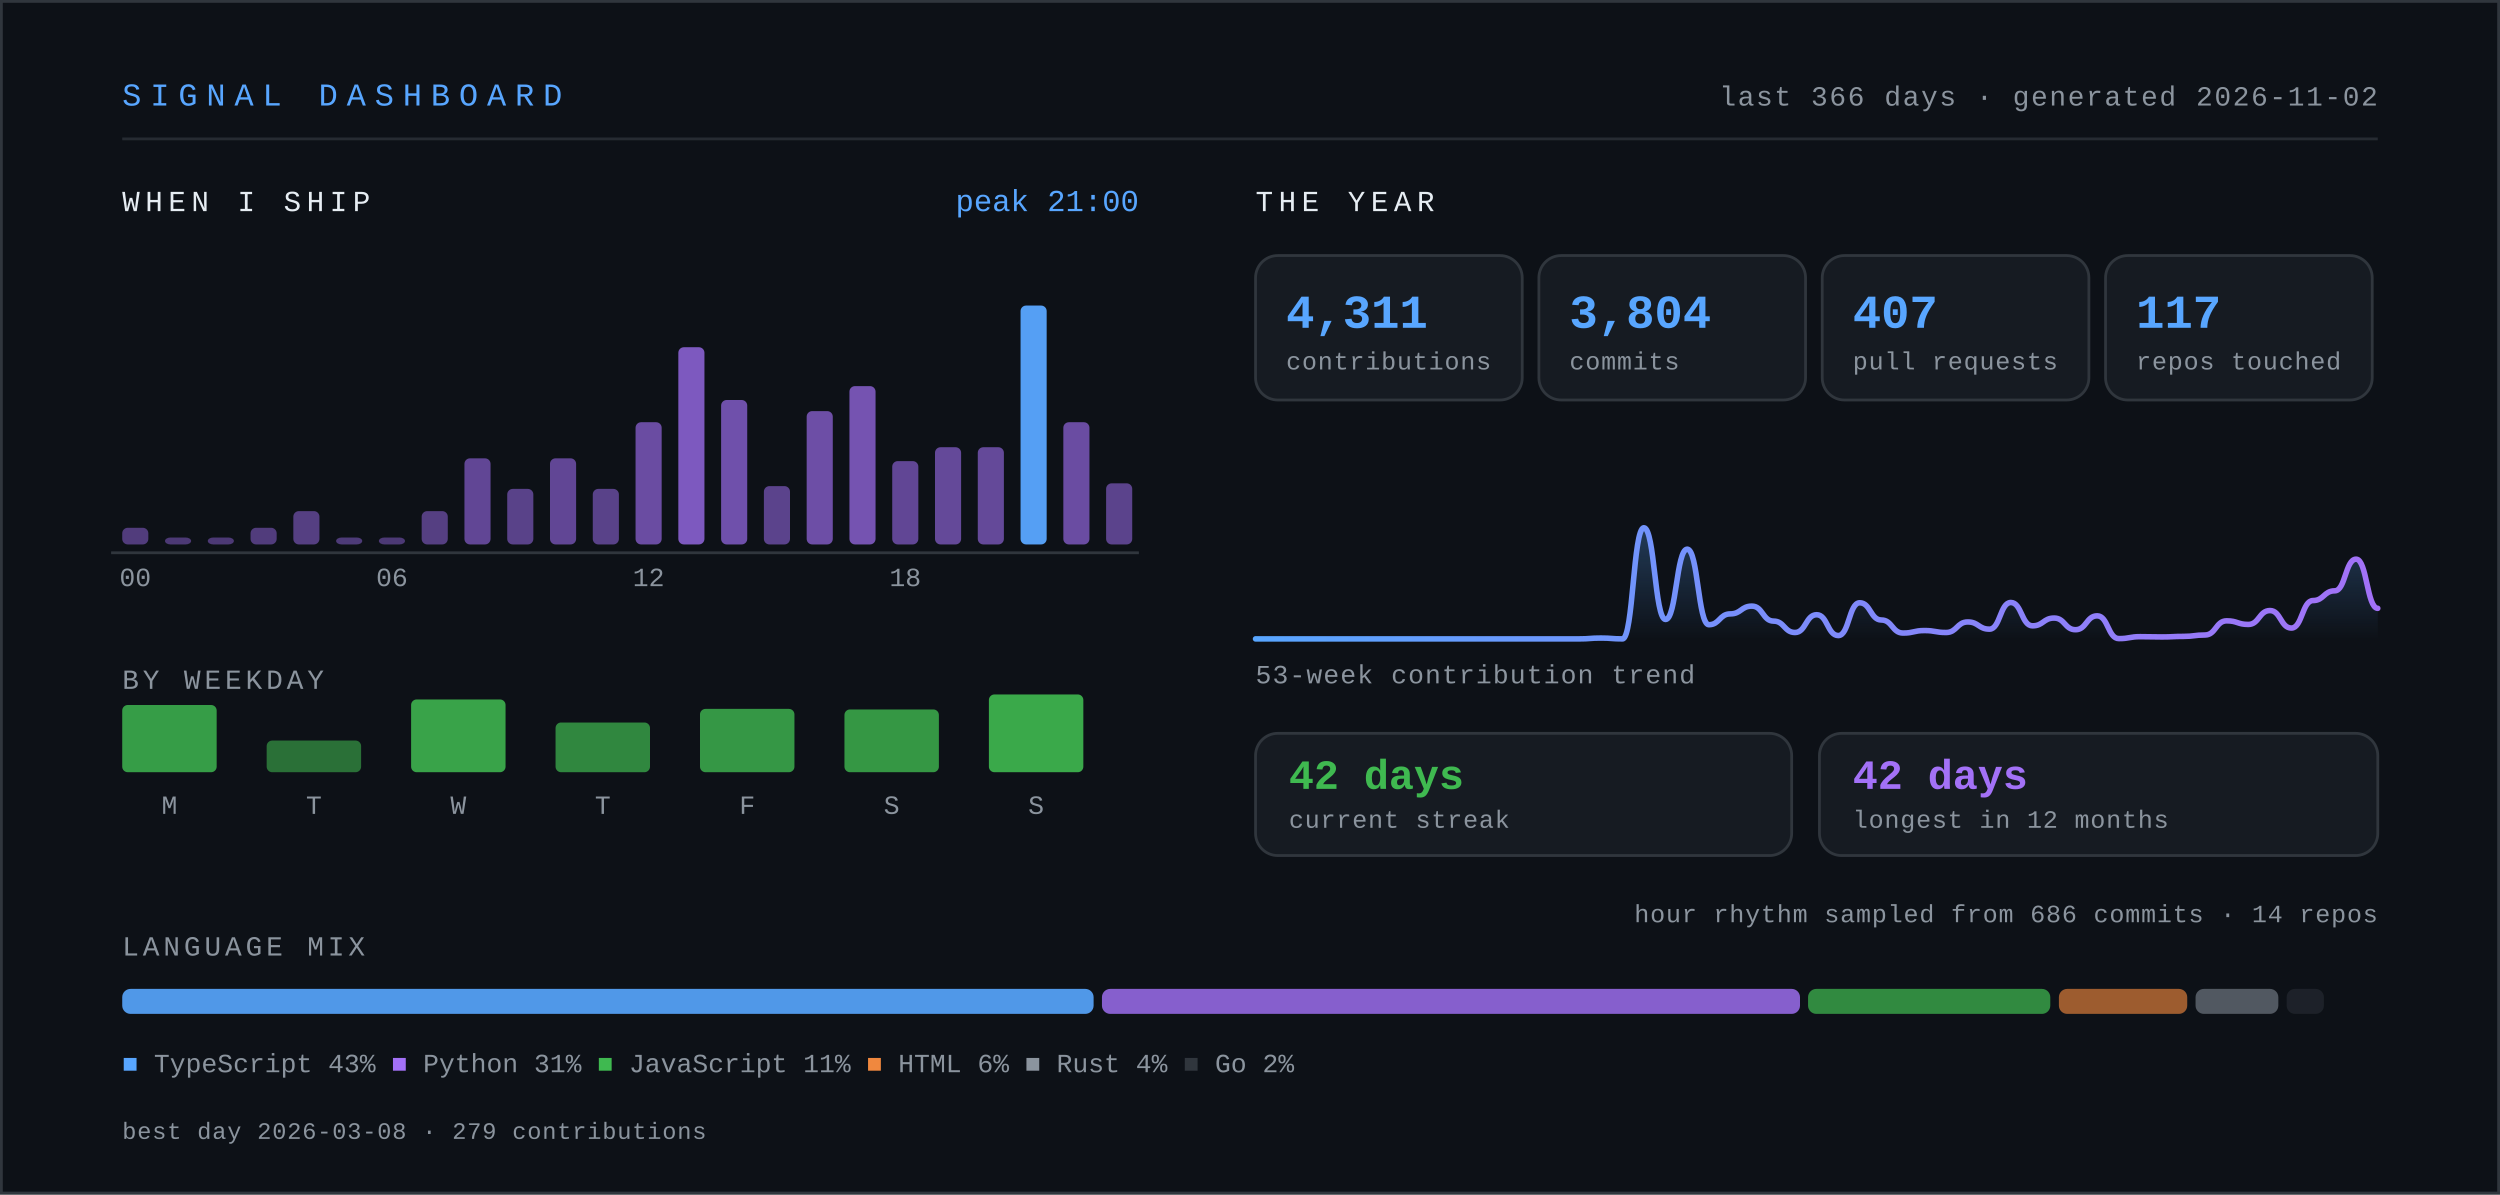
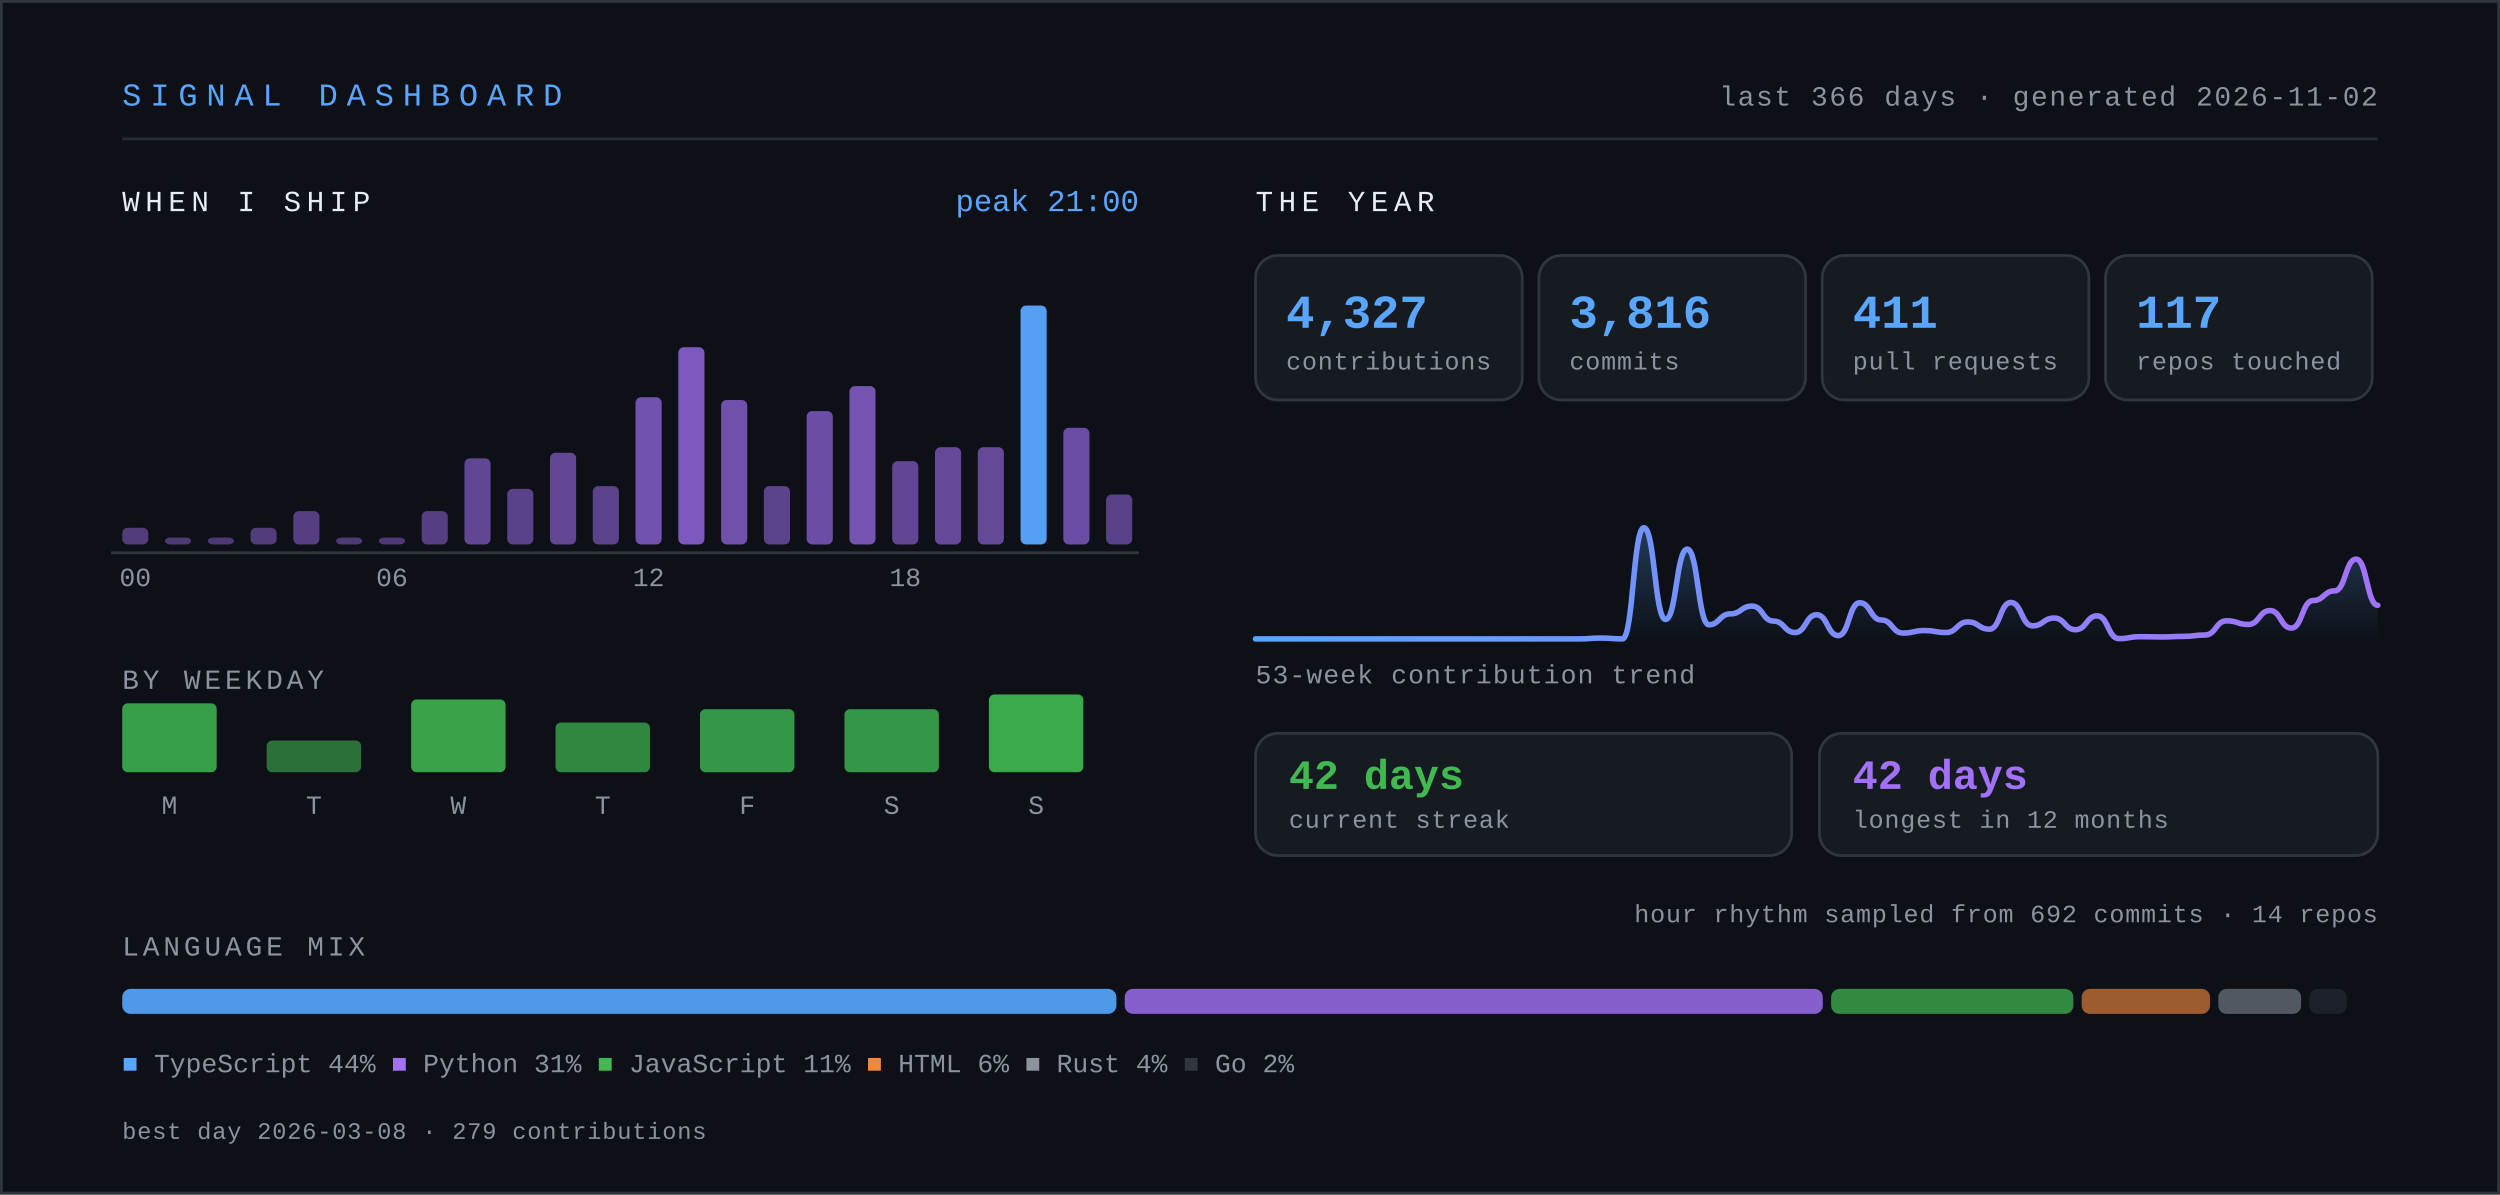
- <svg xmlns="http://www.w3.org/2000/svg" width="900" height="430" viewBox="0 0 900 430" role="img" aria-label="Signal dashboard for knarayanareddy: 4,311 contributions, 3,804 commits, 407 pull requests, 42-day current streak.">
+ <svg xmlns="http://www.w3.org/2000/svg" width="900" height="430" viewBox="0 0 900 430" role="img" aria-label="Signal dashboard for knarayanareddy: 4,327 contributions, 3,816 commits, 411 pull requests, 42-day current streak.">
  <defs>
    <linearGradient id="line" x1="0" y1="0" x2="1" y2="0">
      <stop offset="0%" stop-color="#58a6ff" />
      <stop offset="100%" stop-color="#a371f7" />
    </linearGradient>
    <linearGradient id="area" x1="0" y1="0" x2="0" y2="1">
      <stop offset="0%" stop-color="#58a6ff" stop-opacity="0.28" />
      <stop offset="100%" stop-color="#58a6ff" stop-opacity="0" />
    </linearGradient>
    <style>
      .mono { font-family: ui-monospace, SFMono-Regular, "SF Mono", Menlo, Consolas, "Liberation Mono", monospace; }
      .sans { font-family: -apple-system, BlinkMacSystemFont, "Segoe UI", Inter, Helvetica, Arial, sans-serif; }
      /* base state is the finished state, so static renderers show everything */
      .bar { transform-box: fill-box; transform-origin: center bottom; animation: rise .9s cubic-bezier(.22,1,.36,1) both; }
      .fade { animation: fade .9s ease-out both; }
      .draw { stroke-dasharray: 4000; stroke-dashoffset: 0; animation: draw 2.2s ease-out both; }
      @keyframes rise { from { transform: scaleY(0); } to { transform: scaleY(1); } }
      @keyframes fade { from { opacity: 0; } to { opacity: 1; } }
      @keyframes draw { from { stroke-dashoffset: 4000; } to { stroke-dashoffset: 0; } }
      .static { display: none; }
      .hcol { transform-box: fill-box; transform-origin: center bottom; transition: transform .18s cubic-bezier(.22,1,.36,1); }
      .hcol:hover, .hcol:focus-within { transform: scaleY(1.06) translateY(-2px); }
      .hit { cursor: pointer; outline: none; }
      .hit:focus { stroke: #58a6ff; stroke-width: 1.5; rx: 3; }
      @media (prefers-reduced-motion: reduce) {
        .bar, .fade, .draw { animation: none; }
        .draw { stroke-dashoffset: 0; }
        .hcol { transition: none; }
        .hcol:hover, .hcol:focus-within { transform: none; }
      }
    </style>
  </defs>
  <rect x="0" y="0" width="900" height="430" fill="#0d1117" />
  <rect x="0.5" y="0.5" width="899" height="429" fill="none" stroke="#30363d" stroke-width="1" />
  <text class="mono" x="44" y="38" font-size="11.5" letter-spacing="3.2" fill="#58a6ff">SIGNAL DASHBOARD</text>
  <text class="mono" x="856" y="38" font-size="10" letter-spacing="0.6" fill="#8b949e" text-anchor="end">last 366 days · generated 2026-11-02</text>
  <line x1="44" y1="50" x2="856" y2="50" stroke="#30363d" stroke-width="1" opacity="0.7" />
  <text class="mono" x="44" y="76" font-size="10.5" letter-spacing="2" fill="#e6edf3">WHEN I SHIP</text>
  <g class="hcol">
    <rect class="bar" style="animation-delay:0.00s" x="44.0" y="190.0" width="9.4" height="6.0" rx="2" fill="#a371f7" opacity="0.45" />
    <rect class="hit" x="41.0" y="104" width="15.4" height="110" fill="transparent" tabindex="0" role="img" aria-label="00:00, 6 commits" />
  </g>
  <g class="hcol">
    <rect class="bar" style="animation-delay:0.03s" x="59.4" y="193.5" width="9.4" height="2.5" rx="2" fill="#a371f7" opacity="0.42" />
    <rect class="hit" x="56.4" y="104" width="15.4" height="110" fill="transparent" tabindex="0" role="img" aria-label="01:00, 0 commits" />
  </g>
  <g class="hcol">
    <rect class="bar" style="animation-delay:0.06s" x="74.8" y="193.5" width="9.4" height="2.5" rx="2" fill="#a371f7" opacity="0.42" />
    <rect class="hit" x="71.8" y="104" width="15.4" height="110" fill="transparent" tabindex="0" role="img" aria-label="02:00, 0 commits" />
  </g>
  <g class="hcol">
    <rect class="bar" style="animation-delay:0.08s" x="90.2" y="190.0" width="9.4" height="6.0" rx="2" fill="#a371f7" opacity="0.45" />
    <rect class="hit" x="87.2" y="104" width="15.4" height="110" fill="transparent" tabindex="0" role="img" aria-label="03:00, 6 commits" />
  </g>
  <g class="hcol">
    <rect class="bar" style="animation-delay:0.11s" x="105.6" y="184.0" width="9.4" height="12.0" rx="2" fill="#a371f7" opacity="0.48" />
    <rect class="hit" x="102.6" y="104" width="15.4" height="110" fill="transparent" tabindex="0" role="img" aria-label="04:00, 12 commits" />
  </g>
  <g class="hcol">
    <rect class="bar" style="animation-delay:0.14s" x="121.0" y="193.5" width="9.4" height="2.5" rx="2" fill="#a371f7" opacity="0.43" />
    <rect class="hit" x="118.0" y="104" width="15.4" height="110" fill="transparent" tabindex="0" role="img" aria-label="05:00, 2 commits" />
  </g>
  <g class="hcol">
    <rect class="bar" style="animation-delay:0.17s" x="136.4" y="193.5" width="9.4" height="2.5" rx="2" fill="#a371f7" opacity="0.42" />
    <rect class="hit" x="133.4" y="104" width="15.4" height="110" fill="transparent" tabindex="0" role="img" aria-label="06:00, 1 commits" />
  </g>
  <g class="hcol">
    <rect class="bar" style="animation-delay:0.20s" x="151.8" y="184.0" width="9.4" height="12.0" rx="2" fill="#a371f7" opacity="0.48" />
    <rect class="hit" x="148.8" y="104" width="15.4" height="110" fill="transparent" tabindex="0" role="img" aria-label="07:00, 12 commits" />
  </g>
  <g class="hcol">
    <rect class="bar" style="animation-delay:0.22s" x="167.2" y="165.0" width="9.4" height="31.0" rx="2" fill="#a371f7" opacity="0.56" />
    <rect class="hit" x="164.2" y="104" width="15.4" height="110" fill="transparent" tabindex="0" role="img" aria-label="08:00, 31 commits" />
  </g>
  <g class="hcol">
    <rect class="bar" style="animation-delay:0.25s" x="182.6" y="176.0" width="9.4" height="20.0" rx="2" fill="#a371f7" opacity="0.51" />
    <rect class="hit" x="179.6" y="104" width="15.4" height="110" fill="transparent" tabindex="0" role="img" aria-label="09:00, 20 commits" />
  </g>
  <g class="hcol">
-     <rect class="bar" style="animation-delay:0.28s" x="198.0" y="165.0" width="9.4" height="31.0" rx="2" fill="#a371f7" opacity="0.56" />
-     <rect class="hit" x="195.0" y="104" width="15.4" height="110" fill="transparent" tabindex="0" role="img" aria-label="10:00, 31 commits" />
-   </g>
-   <g class="hcol">
-     <rect class="bar" style="animation-delay:0.31s" x="213.4" y="176.0" width="9.4" height="20.0" rx="2" fill="#a371f7" opacity="0.51" />
-     <rect class="hit" x="210.4" y="104" width="15.4" height="110" fill="transparent" tabindex="0" role="img" aria-label="11:00, 20 commits" />
-   </g>
-   <g class="hcol">
-     <rect class="bar" style="animation-delay:0.34s" x="228.8" y="152.0" width="9.4" height="44.0" rx="2" fill="#a371f7" opacity="0.62" />
-     <rect class="hit" x="225.8" y="104" width="15.4" height="110" fill="transparent" tabindex="0" role="img" aria-label="12:00, 44 commits" />
+     <rect class="bar" style="animation-delay:0.28s" x="198.0" y="163.0" width="9.4" height="33.0" rx="2" fill="#a371f7" opacity="0.57" />
+     <rect class="hit" x="195.0" y="104" width="15.4" height="110" fill="transparent" tabindex="0" role="img" aria-label="10:00, 33 commits" />
+   </g>
+   <g class="hcol">
+     <rect class="bar" style="animation-delay:0.31s" x="213.4" y="175.0" width="9.4" height="21.0" rx="2" fill="#a371f7" opacity="0.52" />
+     <rect class="hit" x="210.4" y="104" width="15.4" height="110" fill="transparent" tabindex="0" role="img" aria-label="11:00, 21 commits" />
+   </g>
+   <g class="hcol">
+     <rect class="bar" style="animation-delay:0.34s" x="228.8" y="143.0" width="9.4" height="53.0" rx="2" fill="#a371f7" opacity="0.67" />
+     <rect class="hit" x="225.8" y="104" width="15.4" height="110" fill="transparent" tabindex="0" role="img" aria-label="12:00, 53 commits" />
  </g>
  <g class="hcol">
    <rect class="bar" style="animation-delay:0.36s" x="244.2" y="125.0" width="9.4" height="71.0" rx="2" fill="#a371f7" opacity="0.75" />
    <rect class="hit" x="241.2" y="104" width="15.4" height="110" fill="transparent" tabindex="0" role="img" aria-label="13:00, 71 commits" />
  </g>
  <g class="hcol">
    <rect class="bar" style="animation-delay:0.39s" x="259.6" y="144.0" width="9.4" height="52.0" rx="2" fill="#a371f7" opacity="0.66" />
    <rect class="hit" x="256.6" y="104" width="15.4" height="110" fill="transparent" tabindex="0" role="img" aria-label="14:00, 52 commits" />
  </g>
  <g class="hcol">
    <rect class="bar" style="animation-delay:0.42s" x="275.0" y="175.0" width="9.4" height="21.0" rx="2" fill="#a371f7" opacity="0.52" />
    <rect class="hit" x="272.0" y="104" width="15.4" height="110" fill="transparent" tabindex="0" role="img" aria-label="15:00, 21 commits" />
  </g>
  <g class="hcol">
    <rect class="bar" style="animation-delay:0.45s" x="290.4" y="148.0" width="9.4" height="48.0" rx="2" fill="#a371f7" opacity="0.64" />
    <rect class="hit" x="287.4" y="104" width="15.4" height="110" fill="transparent" tabindex="0" role="img" aria-label="16:00, 48 commits" />
  </g>
  <g class="hcol">
    <rect class="bar" style="animation-delay:0.48s" x="305.8" y="139.0" width="9.4" height="57.0" rx="2" fill="#a371f7" opacity="0.69" />
    <rect class="hit" x="302.8" y="104" width="15.4" height="110" fill="transparent" tabindex="0" role="img" aria-label="17:00, 57 commits" />
  </g>
  <g class="hcol">
    <rect class="bar" style="animation-delay:0.50s" x="321.2" y="166.0" width="9.4" height="30.0" rx="2" fill="#a371f7" opacity="0.56" />
    <rect class="hit" x="318.2" y="104" width="15.4" height="110" fill="transparent" tabindex="0" role="img" aria-label="18:00, 30 commits" />
  </g>
  <g class="hcol">
    <rect class="bar" style="animation-delay:0.53s" x="336.6" y="161.0" width="9.4" height="35.0" rx="2" fill="#a371f7" opacity="0.58" />
    <rect class="hit" x="333.6" y="104" width="15.4" height="110" fill="transparent" tabindex="0" role="img" aria-label="19:00, 35 commits" />
  </g>
  <g class="hcol">
    <rect class="bar" style="animation-delay:0.56s" x="352.0" y="161.0" width="9.4" height="35.0" rx="2" fill="#a371f7" opacity="0.58" />
    <rect class="hit" x="349.0" y="104" width="15.4" height="110" fill="transparent" tabindex="0" role="img" aria-label="20:00, 35 commits" />
  </g>
  <g class="hcol">
    <rect class="bar" style="animation-delay:0.59s" x="367.4" y="110.0" width="9.4" height="86.0" rx="2" fill="#58a6ff" opacity="0.95" />
    <rect class="hit" x="364.4" y="104" width="15.4" height="110" fill="transparent" tabindex="0" role="img" aria-label="21:00, 86 commits" />
  </g>
  <g class="hcol">
-     <rect class="bar" style="animation-delay:0.62s" x="382.8" y="152.0" width="9.4" height="44.0" rx="2" fill="#a371f7" opacity="0.62" />
-     <rect class="hit" x="379.8" y="104" width="15.4" height="110" fill="transparent" tabindex="0" role="img" aria-label="22:00, 44 commits" />
-   </g>
-   <g class="hcol">
-     <rect class="bar" style="animation-delay:0.64s" x="398.2" y="174.0" width="9.4" height="22.0" rx="2" fill="#a371f7" opacity="0.52" />
-     <rect class="hit" x="395.2" y="104" width="15.4" height="110" fill="transparent" tabindex="0" role="img" aria-label="23:00, 22 commits" />
+     <rect class="bar" style="animation-delay:0.62s" x="382.8" y="154.0" width="9.4" height="42.0" rx="2" fill="#a371f7" opacity="0.62" />
+     <rect class="hit" x="379.8" y="104" width="15.4" height="110" fill="transparent" tabindex="0" role="img" aria-label="22:00, 42 commits" />
+   </g>
+   <g class="hcol">
+     <rect class="bar" style="animation-delay:0.64s" x="398.2" y="178.0" width="9.4" height="18.0" rx="2" fill="#a371f7" opacity="0.50" />
+     <rect class="hit" x="395.2" y="104" width="15.4" height="110" fill="transparent" tabindex="0" role="img" aria-label="23:00, 18 commits" />
  </g>
  <text class="mono" x="48.7" y="211" font-size="9.5" fill="#8b949e" text-anchor="middle">00</text>
  <text class="mono" x="141.1" y="211" font-size="9.5" fill="#8b949e" text-anchor="middle">06</text>
  <text class="mono" x="233.5" y="211" font-size="9.5" fill="#8b949e" text-anchor="middle">12</text>
  <text class="mono" x="325.9" y="211" font-size="9.5" fill="#8b949e" text-anchor="middle">18</text>
  <line x1="40" y1="199" x2="410" y2="199" stroke="#30363d" stroke-width="1" />
  <text class="mono" x="410" y="76" font-size="11" fill="#58a6ff" text-anchor="end">peak 21:00</text>
  <text class="mono" x="44" y="248" font-size="10" letter-spacing="1.4" fill="#8b949e">BY WEEKDAY</text>
  <g class="hcol">
-     <rect class="bar" style="animation-delay:0.50s" x="44" y="253.8" width="34" height="24.2" rx="2" fill="#3fb950" opacity="0.83" />
-     <rect class="hit" x="35" y="238" width="52" height="62" fill="transparent" tabindex="0" role="img" aria-label="Monday, 681 contributions" />
+     <rect class="bar" style="animation-delay:0.50s" x="44" y="253.2" width="34" height="24.8" rx="2" fill="#3fb950" opacity="0.84" />
+     <rect class="hit" x="35" y="238" width="52" height="62" fill="transparent" tabindex="0" role="img" aria-label="Monday, 697 contributions" />
  </g>
  <text class="mono" x="61" y="293" font-size="9.5" fill="#8b949e" text-anchor="middle">M</text>
  <g class="hcol">
    <rect class="bar" style="animation-delay:0.55s" x="96" y="266.6" width="34" height="11.4" rx="2" fill="#3fb950" opacity="0.57" />
    <rect class="hit" x="87" y="238" width="52" height="62" fill="transparent" tabindex="0" role="img" aria-label="Tuesday, 321 contributions" />
  </g>
  <text class="mono" x="113" y="293" font-size="9.5" fill="#8b949e" text-anchor="middle">T</text>
  <g class="hcol">
    <rect class="bar" style="animation-delay:0.60s" x="148" y="251.8" width="34" height="26.2" rx="2" fill="#3fb950" opacity="0.87" />
    <rect class="hit" x="139" y="238" width="52" height="62" fill="transparent" tabindex="0" role="img" aria-label="Wednesday, 738 contributions" />
  </g>
  <text class="mono" x="165" y="293" font-size="9.5" fill="#8b949e" text-anchor="middle">W</text>
  <g class="hcol">
    <rect class="bar" style="animation-delay:0.65s" x="200" y="260.1" width="34" height="17.9" rx="2" fill="#3fb950" opacity="0.70" />
    <rect class="hit" x="191" y="238" width="52" height="62" fill="transparent" tabindex="0" role="img" aria-label="Thursday, 505 contributions" />
  </g>
  <text class="mono" x="217" y="293" font-size="9.5" fill="#8b949e" text-anchor="middle">T</text>
  <g class="hcol">
-     <rect class="bar" style="animation-delay:0.70s" x="252" y="255.2" width="34" height="22.8" rx="2" fill="#3fb950" opacity="0.80" />
-     <rect class="hit" x="243" y="238" width="52" height="62" fill="transparent" tabindex="0" role="img" aria-label="Friday, 641 contributions" />
+     <rect class="bar" style="animation-delay:0.70s" x="252" y="255.3" width="34" height="22.7" rx="2" fill="#3fb950" opacity="0.80" />
+     <rect class="hit" x="243" y="238" width="52" height="62" fill="transparent" tabindex="0" role="img" aria-label="Friday, 640 contributions" />
  </g>
  <text class="mono" x="269" y="293" font-size="9.5" fill="#8b949e" text-anchor="middle">F</text>
  <g class="hcol">
-     <rect class="bar" style="animation-delay:0.75s" x="304" y="255.4" width="34" height="22.6" rx="2" fill="#3fb950" opacity="0.79" />
-     <rect class="hit" x="295" y="238" width="52" height="62" fill="transparent" tabindex="0" role="img" aria-label="Saturday, 637 contributions" />
+     <rect class="bar" style="animation-delay:0.75s" x="304" y="255.3" width="34" height="22.7" rx="2" fill="#3fb950" opacity="0.80" />
+     <rect class="hit" x="295" y="238" width="52" height="62" fill="transparent" tabindex="0" role="img" aria-label="Saturday, 638 contributions" />
  </g>
  <text class="mono" x="321" y="293" font-size="9.5" fill="#8b949e" text-anchor="middle">S</text>
  <g class="hcol">
    <rect class="bar" style="animation-delay:0.80s" x="356" y="250.0" width="34" height="28.0" rx="2" fill="#3fb950" opacity="0.90" />
    <rect class="hit" x="347" y="238" width="52" height="62" fill="transparent" tabindex="0" role="img" aria-label="Sunday, 788 contributions" />
  </g>
  <text class="mono" x="373" y="293" font-size="9.5" fill="#8b949e" text-anchor="middle">S</text>
  <text class="mono" x="452" y="76" font-size="10.5" letter-spacing="2" fill="#e6edf3">THE YEAR</text>
  <g class="bar" style="animation-delay:0.80s">
    <rect x="452" y="92" width="96" height="52" rx="8" fill="#161b22" stroke="#30363d" stroke-width="1" />
-     <text class="mono" x="463" y="118" font-size="17" font-weight="700" fill="#58a6ff">4,311</text>
+     <text class="mono" x="463" y="118" font-size="17" font-weight="700" fill="#58a6ff">4,327</text>
    <text class="mono" x="463" y="133" font-size="9" letter-spacing="0.3" fill="#8b949e">contributions</text>
  </g>
  <g class="bar" style="animation-delay:0.89s">
    <rect x="554" y="92" width="96" height="52" rx="8" fill="#161b22" stroke="#30363d" stroke-width="1" />
-     <text class="mono" x="565" y="118" font-size="17" font-weight="700" fill="#58a6ff">3,804</text>
+     <text class="mono" x="565" y="118" font-size="17" font-weight="700" fill="#58a6ff">3,816</text>
    <text class="mono" x="565" y="133" font-size="9" letter-spacing="0.3" fill="#8b949e">commits</text>
  </g>
  <g class="bar" style="animation-delay:0.98s">
    <rect x="656" y="92" width="96" height="52" rx="8" fill="#161b22" stroke="#30363d" stroke-width="1" />
-     <text class="mono" x="667" y="118" font-size="17" font-weight="700" fill="#58a6ff">407</text>
+     <text class="mono" x="667" y="118" font-size="17" font-weight="700" fill="#58a6ff">411</text>
    <text class="mono" x="667" y="133" font-size="9" letter-spacing="0.3" fill="#8b949e">pull requests</text>
  </g>
  <g class="bar" style="animation-delay:1.07s">
    <rect x="758" y="92" width="96" height="52" rx="8" fill="#161b22" stroke="#30363d" stroke-width="1" />
    <text class="mono" x="769" y="118" font-size="17" font-weight="700" fill="#58a6ff">117</text>
    <text class="mono" x="769" y="133" font-size="9" letter-spacing="0.3" fill="#8b949e">repos touched</text>
  </g>
  <g class="fade" style="animation-delay:1s">
-     <path d="M452.0,230.0 C455.9,230.0 455.9,230.0 459.8,230.0 C463.65,230.0 463.65,230.0 467.5,230.0 C471.4,230.0 471.4,230.0 475.3,230.0 C479.2,230.0 479.2,230.0 483.1,230.0 C486.95,230.0 486.95,230.0 490.8,230.0 C494.7,230.0 494.7,230.0 498.6,230.0 C502.5,230.0 502.5,230.0 506.4,230.0 C510.3,230.0 510.3,230.0 514.2,230.0 C518.05,230.0 518.05,230.0 521.9,230.0 C525.8,230.0 525.8,230.0 529.7,230.0 C533.6,230.0 533.6,230.0 537.5,230.0 C541.35,230.0 541.35,230.0 545.2,230.0 C549.1,230.0 549.1,230.0 553.0,230.0 C556.9,230.0 556.9,230.0 560.8,230.0 C564.65,230.0 564.65,230.0 568.5,230.0 C572.4,230.0 572.4,229.7 576.3,229.7 C580.2,229.7 580.2,230.0 584.1,230.0 C587.95,230.0 587.95,190.0 591.8,190.0 C595.7,190.0 595.7,223.0 599.6,223.0 C603.5,223.0 603.5,197.7 607.4,197.7 C611.3,197.7 611.3,224.9 615.2,224.9 C619.05,224.9 619.05,221.0 622.9,221.0 C626.8,221.0 626.8,218.2 630.7,218.2 C634.6,218.2 634.6,223.6 638.5,223.6 C642.35,223.6 642.35,227.7 646.2,227.7 C650.1,227.7 650.1,221.3 654.0,221.3 C657.9,221.3 657.9,228.8 661.8,228.8 C665.65,228.8 665.65,217.0 669.5,217.0 C673.4,217.0 673.4,223.2 677.3,223.2 C681.2,223.2 681.2,227.9 685.1,227.9 C688.95,227.9 688.95,227.0 692.8,227.0 C696.7,227.0 696.7,227.7 700.6,227.7 C704.5,227.7 704.5,223.9 708.4,223.9 C712.3,223.9 712.3,226.5 716.2,226.5 C720.05,226.5 720.05,216.9 723.9,216.9 C727.8,216.9 727.8,225.3 731.7,225.3 C735.6,225.3 735.6,222.5 739.5,222.5 C743.35,222.5 743.35,226.7 747.2,226.7 C751.1,226.7 751.1,221.7 755.0,221.7 C758.9,221.7 758.9,229.9 762.8,229.9 C766.65,229.9 766.65,229.2 770.5,229.2 C774.4,229.2 774.4,229.3 778.3,229.3 C782.2,229.3 782.2,229.1 786.1,229.1 C789.95,229.1 789.95,228.6 793.8,228.6 C797.7,228.6 797.7,223.5 801.6,223.5 C805.5,223.5 805.5,224.8 809.4,224.8 C813.3,224.8 813.3,219.8 817.2,219.8 C821.05,219.8 821.05,226.1 824.9,226.1 C828.8,226.1 828.8,216.2 832.7,216.2 C836.6,216.2 836.6,212.7 840.5,212.7 C844.35,212.7 844.35,201.3 848.2,201.3 C852.1,201.3 852.1,219.0 856.0,219.0 L856,230 L452,230 Z" fill="url(#area)" />
-     <path class="draw" d="M452.0,230.0 C455.9,230.0 455.9,230.0 459.8,230.0 C463.65,230.0 463.65,230.0 467.5,230.0 C471.4,230.0 471.4,230.0 475.3,230.0 C479.2,230.0 479.2,230.0 483.1,230.0 C486.95,230.0 486.95,230.0 490.8,230.0 C494.7,230.0 494.7,230.0 498.6,230.0 C502.5,230.0 502.5,230.0 506.4,230.0 C510.3,230.0 510.3,230.0 514.2,230.0 C518.05,230.0 518.05,230.0 521.9,230.0 C525.8,230.0 525.8,230.0 529.7,230.0 C533.6,230.0 533.6,230.0 537.5,230.0 C541.35,230.0 541.35,230.0 545.2,230.0 C549.1,230.0 549.1,230.0 553.0,230.0 C556.9,230.0 556.9,230.0 560.8,230.0 C564.65,230.0 564.65,230.0 568.5,230.0 C572.4,230.0 572.4,229.7 576.3,229.7 C580.2,229.7 580.2,230.0 584.1,230.0 C587.95,230.0 587.95,190.0 591.8,190.0 C595.7,190.0 595.7,223.0 599.6,223.0 C603.5,223.0 603.5,197.7 607.4,197.7 C611.3,197.7 611.3,224.9 615.2,224.9 C619.05,224.9 619.05,221.0 622.9,221.0 C626.8,221.0 626.8,218.2 630.7,218.2 C634.6,218.2 634.6,223.6 638.5,223.6 C642.35,223.6 642.35,227.7 646.2,227.7 C650.1,227.7 650.1,221.3 654.0,221.3 C657.9,221.3 657.9,228.8 661.8,228.8 C665.65,228.8 665.65,217.0 669.5,217.0 C673.4,217.0 673.4,223.2 677.3,223.2 C681.2,223.2 681.2,227.9 685.1,227.9 C688.95,227.9 688.95,227.0 692.8,227.0 C696.7,227.0 696.7,227.7 700.6,227.7 C704.5,227.7 704.5,223.9 708.4,223.9 C712.3,223.9 712.3,226.5 716.2,226.5 C720.05,226.5 720.05,216.9 723.9,216.9 C727.8,216.9 727.8,225.3 731.7,225.3 C735.6,225.3 735.6,222.5 739.5,222.5 C743.35,222.5 743.35,226.7 747.2,226.7 C751.1,226.7 751.1,221.7 755.0,221.7 C758.9,221.7 758.9,229.9 762.8,229.9 C766.65,229.9 766.65,229.2 770.5,229.2 C774.4,229.2 774.4,229.3 778.3,229.3 C782.2,229.3 782.2,229.1 786.1,229.1 C789.95,229.1 789.95,228.6 793.8,228.6 C797.7,228.6 797.7,223.5 801.6,223.5 C805.5,223.5 805.5,224.8 809.4,224.8 C813.3,224.8 813.3,219.8 817.2,219.8 C821.05,219.8 821.05,226.1 824.9,226.1 C828.8,226.1 828.8,216.2 832.7,216.2 C836.6,216.2 836.6,212.7 840.5,212.7 C844.35,212.7 844.35,201.3 848.2,201.3 C852.1,201.3 852.1,219.0 856.0,219.0" fill="none" stroke="url(#line)" stroke-width="2" stroke-linecap="round" />
+     <path d="M452.0,230.0 C455.9,230.0 455.9,230.0 459.8,230.0 C463.65,230.0 463.65,230.0 467.5,230.0 C471.4,230.0 471.4,230.0 475.3,230.0 C479.2,230.0 479.2,230.0 483.1,230.0 C486.95,230.0 486.95,230.0 490.8,230.0 C494.7,230.0 494.7,230.0 498.6,230.0 C502.5,230.0 502.5,230.0 506.4,230.0 C510.3,230.0 510.3,230.0 514.2,230.0 C518.05,230.0 518.05,230.0 521.9,230.0 C525.8,230.0 525.8,230.0 529.7,230.0 C533.6,230.0 533.6,230.0 537.5,230.0 C541.35,230.0 541.35,230.0 545.2,230.0 C549.1,230.0 549.1,230.0 553.0,230.0 C556.9,230.0 556.9,230.0 560.8,230.0 C564.65,230.0 564.65,230.0 568.5,230.0 C572.4,230.0 572.4,229.7 576.3,229.7 C580.2,229.7 580.2,230.0 584.1,230.0 C587.95,230.0 587.95,190.0 591.8,190.0 C595.7,190.0 595.7,223.0 599.6,223.0 C603.5,223.0 603.5,197.7 607.4,197.7 C611.3,197.7 611.3,224.9 615.2,224.9 C619.05,224.9 619.05,221.0 622.9,221.0 C626.8,221.0 626.8,218.2 630.7,218.2 C634.6,218.2 634.6,223.6 638.5,223.6 C642.35,223.6 642.35,227.7 646.2,227.7 C650.1,227.7 650.1,221.3 654.0,221.3 C657.9,221.3 657.9,228.8 661.8,228.8 C665.65,228.8 665.65,217.0 669.5,217.0 C673.4,217.0 673.4,223.2 677.3,223.2 C681.2,223.2 681.2,227.9 685.1,227.9 C688.95,227.9 688.95,227.0 692.8,227.0 C696.7,227.0 696.7,227.7 700.6,227.7 C704.5,227.7 704.5,223.9 708.4,223.9 C712.3,223.9 712.3,226.5 716.2,226.5 C720.05,226.5 720.05,216.9 723.9,216.9 C727.8,216.9 727.8,225.3 731.7,225.3 C735.6,225.3 735.6,222.5 739.5,222.5 C743.35,222.5 743.35,226.7 747.2,226.7 C751.1,226.7 751.1,221.7 755.0,221.7 C758.9,221.7 758.9,229.9 762.8,229.9 C766.65,229.9 766.65,229.2 770.5,229.2 C774.4,229.2 774.4,229.3 778.3,229.3 C782.2,229.3 782.2,229.1 786.1,229.1 C789.95,229.1 789.95,228.6 793.8,228.6 C797.7,228.6 797.7,223.5 801.6,223.5 C805.5,223.5 805.5,224.8 809.4,224.8 C813.3,224.8 813.3,219.8 817.2,219.8 C821.05,219.8 821.05,226.1 824.9,226.1 C828.8,226.1 828.8,216.2 832.7,216.2 C836.6,216.2 836.6,212.7 840.5,212.7 C844.35,212.7 844.35,201.3 848.2,201.3 C852.1,201.3 852.1,217.9 856.0,217.9 L856,230 L452,230 Z" fill="url(#area)" />
+     <path class="draw" d="M452.0,230.0 C455.9,230.0 455.9,230.0 459.8,230.0 C463.65,230.0 463.65,230.0 467.5,230.0 C471.4,230.0 471.4,230.0 475.3,230.0 C479.2,230.0 479.2,230.0 483.1,230.0 C486.95,230.0 486.95,230.0 490.8,230.0 C494.7,230.0 494.7,230.0 498.6,230.0 C502.5,230.0 502.5,230.0 506.4,230.0 C510.3,230.0 510.3,230.0 514.2,230.0 C518.05,230.0 518.05,230.0 521.9,230.0 C525.8,230.0 525.8,230.0 529.7,230.0 C533.6,230.0 533.6,230.0 537.5,230.0 C541.35,230.0 541.35,230.0 545.2,230.0 C549.1,230.0 549.1,230.0 553.0,230.0 C556.9,230.0 556.9,230.0 560.8,230.0 C564.65,230.0 564.65,230.0 568.5,230.0 C572.4,230.0 572.4,229.7 576.3,229.7 C580.2,229.7 580.2,230.0 584.1,230.0 C587.95,230.0 587.95,190.0 591.8,190.0 C595.7,190.0 595.7,223.0 599.6,223.0 C603.5,223.0 603.5,197.7 607.4,197.7 C611.3,197.7 611.3,224.9 615.2,224.9 C619.05,224.9 619.05,221.0 622.9,221.0 C626.8,221.0 626.8,218.2 630.7,218.2 C634.6,218.2 634.6,223.6 638.5,223.6 C642.35,223.6 642.35,227.7 646.2,227.7 C650.1,227.7 650.1,221.3 654.0,221.3 C657.9,221.3 657.9,228.8 661.8,228.8 C665.65,228.8 665.65,217.0 669.5,217.0 C673.4,217.0 673.4,223.2 677.3,223.2 C681.2,223.2 681.2,227.9 685.1,227.9 C688.95,227.9 688.95,227.0 692.8,227.0 C696.7,227.0 696.7,227.7 700.6,227.7 C704.5,227.7 704.5,223.9 708.4,223.9 C712.3,223.9 712.3,226.5 716.2,226.5 C720.05,226.5 720.05,216.9 723.9,216.9 C727.8,216.9 727.8,225.3 731.7,225.3 C735.6,225.3 735.6,222.5 739.5,222.5 C743.35,222.5 743.35,226.7 747.2,226.7 C751.1,226.7 751.1,221.7 755.0,221.7 C758.9,221.7 758.9,229.9 762.8,229.9 C766.65,229.9 766.65,229.2 770.5,229.2 C774.4,229.2 774.4,229.3 778.3,229.3 C782.2,229.3 782.2,229.1 786.1,229.1 C789.95,229.1 789.95,228.6 793.8,228.6 C797.7,228.6 797.7,223.5 801.6,223.5 C805.5,223.5 805.5,224.8 809.4,224.8 C813.3,224.8 813.3,219.8 817.2,219.8 C821.05,219.8 821.05,226.1 824.9,226.1 C828.8,226.1 828.8,216.2 832.7,216.2 C836.6,216.2 836.6,212.7 840.5,212.7 C844.35,212.7 844.35,201.3 848.2,201.3 C852.1,201.3 852.1,217.9 856.0,217.9" fill="none" stroke="url(#line)" stroke-width="2" stroke-linecap="round" />
  </g>
  <text class="mono" x="452" y="246" font-size="9.5" letter-spacing="0.4" fill="#8b949e">53-week contribution trend</text>
  <g class="fade" style="animation-delay:1.2s">
    <rect x="452" y="264" width="193" height="44" rx="8" fill="#161b22" stroke="#30363d" stroke-width="1" />
    <text class="mono" x="464" y="284" font-size="15" font-weight="700" fill="#3fb950">42 days</text>
    <text class="mono" x="464" y="298" font-size="9" letter-spacing="0.3" fill="#8b949e">current streak</text>
    <rect x="655" y="264" width="201" height="44" rx="8" fill="#161b22" stroke="#30363d" stroke-width="1" />
    <text class="mono" x="667" y="284" font-size="15" font-weight="700" fill="#a371f7">42 days</text>
    <text class="mono" x="667" y="298" font-size="9" letter-spacing="0.3" fill="#8b949e">longest in 12 months</text>
  </g>
-   <text class="mono" x="856" y="332" font-size="9" letter-spacing="0.3" fill="#8b949e" text-anchor="end">hour rhythm sampled from 686 commits · 14 repos</text>
+   <text class="mono" x="856" y="332" font-size="9" letter-spacing="0.3" fill="#8b949e" text-anchor="end">hour rhythm sampled from 692 commits · 14 repos</text>
  <text class="mono" x="44" y="344" font-size="10" letter-spacing="1.4" fill="#8b949e">LANGUAGE MIX</text>
  <g class="hcol">
-     <rect class="bar" style="animation-delay:1.10s" x="44.0" y="356" width="349.7" height="9" rx="3" fill="#58a6ff" opacity="0.90" />
-   </g>
-   <g class="hcol">
-     <rect class="bar" style="animation-delay:1.16s" x="396.7" y="356" width="251.3" height="9" rx="3" fill="#a371f7" opacity="0.81" />
-   </g>
-   <g class="hcol">
-     <rect class="bar" style="animation-delay:1.22s" x="650.9" y="356" width="87.2" height="9" rx="3" fill="#3fb950" opacity="0.72" />
-   </g>
-   <g class="hcol">
-     <rect class="bar" style="animation-delay:1.28s" x="741.2" y="356" width="46.2" height="9" rx="3" fill="#f0883e" opacity="0.63" />
-   </g>
-   <g class="hcol">
-     <rect class="bar" style="animation-delay:1.34s" x="790.4" y="356" width="29.8" height="9" rx="3" fill="#8b949e" opacity="0.54" />
-   </g>
-   <g class="hcol">
-     <rect class="bar" style="animation-delay:1.40s" x="823.2" y="356" width="13.4" height="9" rx="3" fill="#30363d" opacity="0.45" />
+     <rect class="bar" style="animation-delay:1.10s" x="44.0" y="356" width="357.9" height="9" rx="3" fill="#58a6ff" opacity="0.90" />
+   </g>
+   <g class="hcol">
+     <rect class="bar" style="animation-delay:1.16s" x="404.9" y="356" width="251.3" height="9" rx="3" fill="#a371f7" opacity="0.81" />
+   </g>
+   <g class="hcol">
+     <rect class="bar" style="animation-delay:1.22s" x="659.2" y="356" width="87.2" height="9" rx="3" fill="#3fb950" opacity="0.72" />
+   </g>
+   <g class="hcol">
+     <rect class="bar" style="animation-delay:1.28s" x="749.4" y="356" width="46.2" height="9" rx="3" fill="#f0883e" opacity="0.63" />
+   </g>
+   <g class="hcol">
+     <rect class="bar" style="animation-delay:1.34s" x="798.6" y="356" width="29.8" height="9" rx="3" fill="#8b949e" opacity="0.54" />
+   </g>
+   <g class="hcol">
+     <rect class="bar" style="animation-delay:1.40s" x="831.4" y="356" width="13.4" height="9" rx="3" fill="#30363d" opacity="0.45" />
  </g>
  <text class="mono" x="44" y="386" font-size="9.5" fill="#8b949e">
-     <tspan fill="#58a6ff">■</tspan> TypeScript 43%   <tspan fill="#a371f7">■</tspan> Python 31%   <tspan fill="#3fb950">■</tspan> JavaScript 11%   <tspan fill="#f0883e">■</tspan> HTML 6%   <tspan fill="#8b949e">■</tspan> Rust 4%   <tspan fill="#30363d">■</tspan> Go 2%</text>
+     <tspan fill="#58a6ff">■</tspan> TypeScript 44%   <tspan fill="#a371f7">■</tspan> Python 31%   <tspan fill="#3fb950">■</tspan> JavaScript 11%   <tspan fill="#f0883e">■</tspan> HTML 6%   <tspan fill="#8b949e">■</tspan> Rust 4%   <tspan fill="#30363d">■</tspan> Go 2%</text>
  <text class="mono" x="44" y="410" font-size="8.5" letter-spacing="0.3" fill="#8b949e">best day 2026-03-08 · 279 contributions</text>
</svg>
